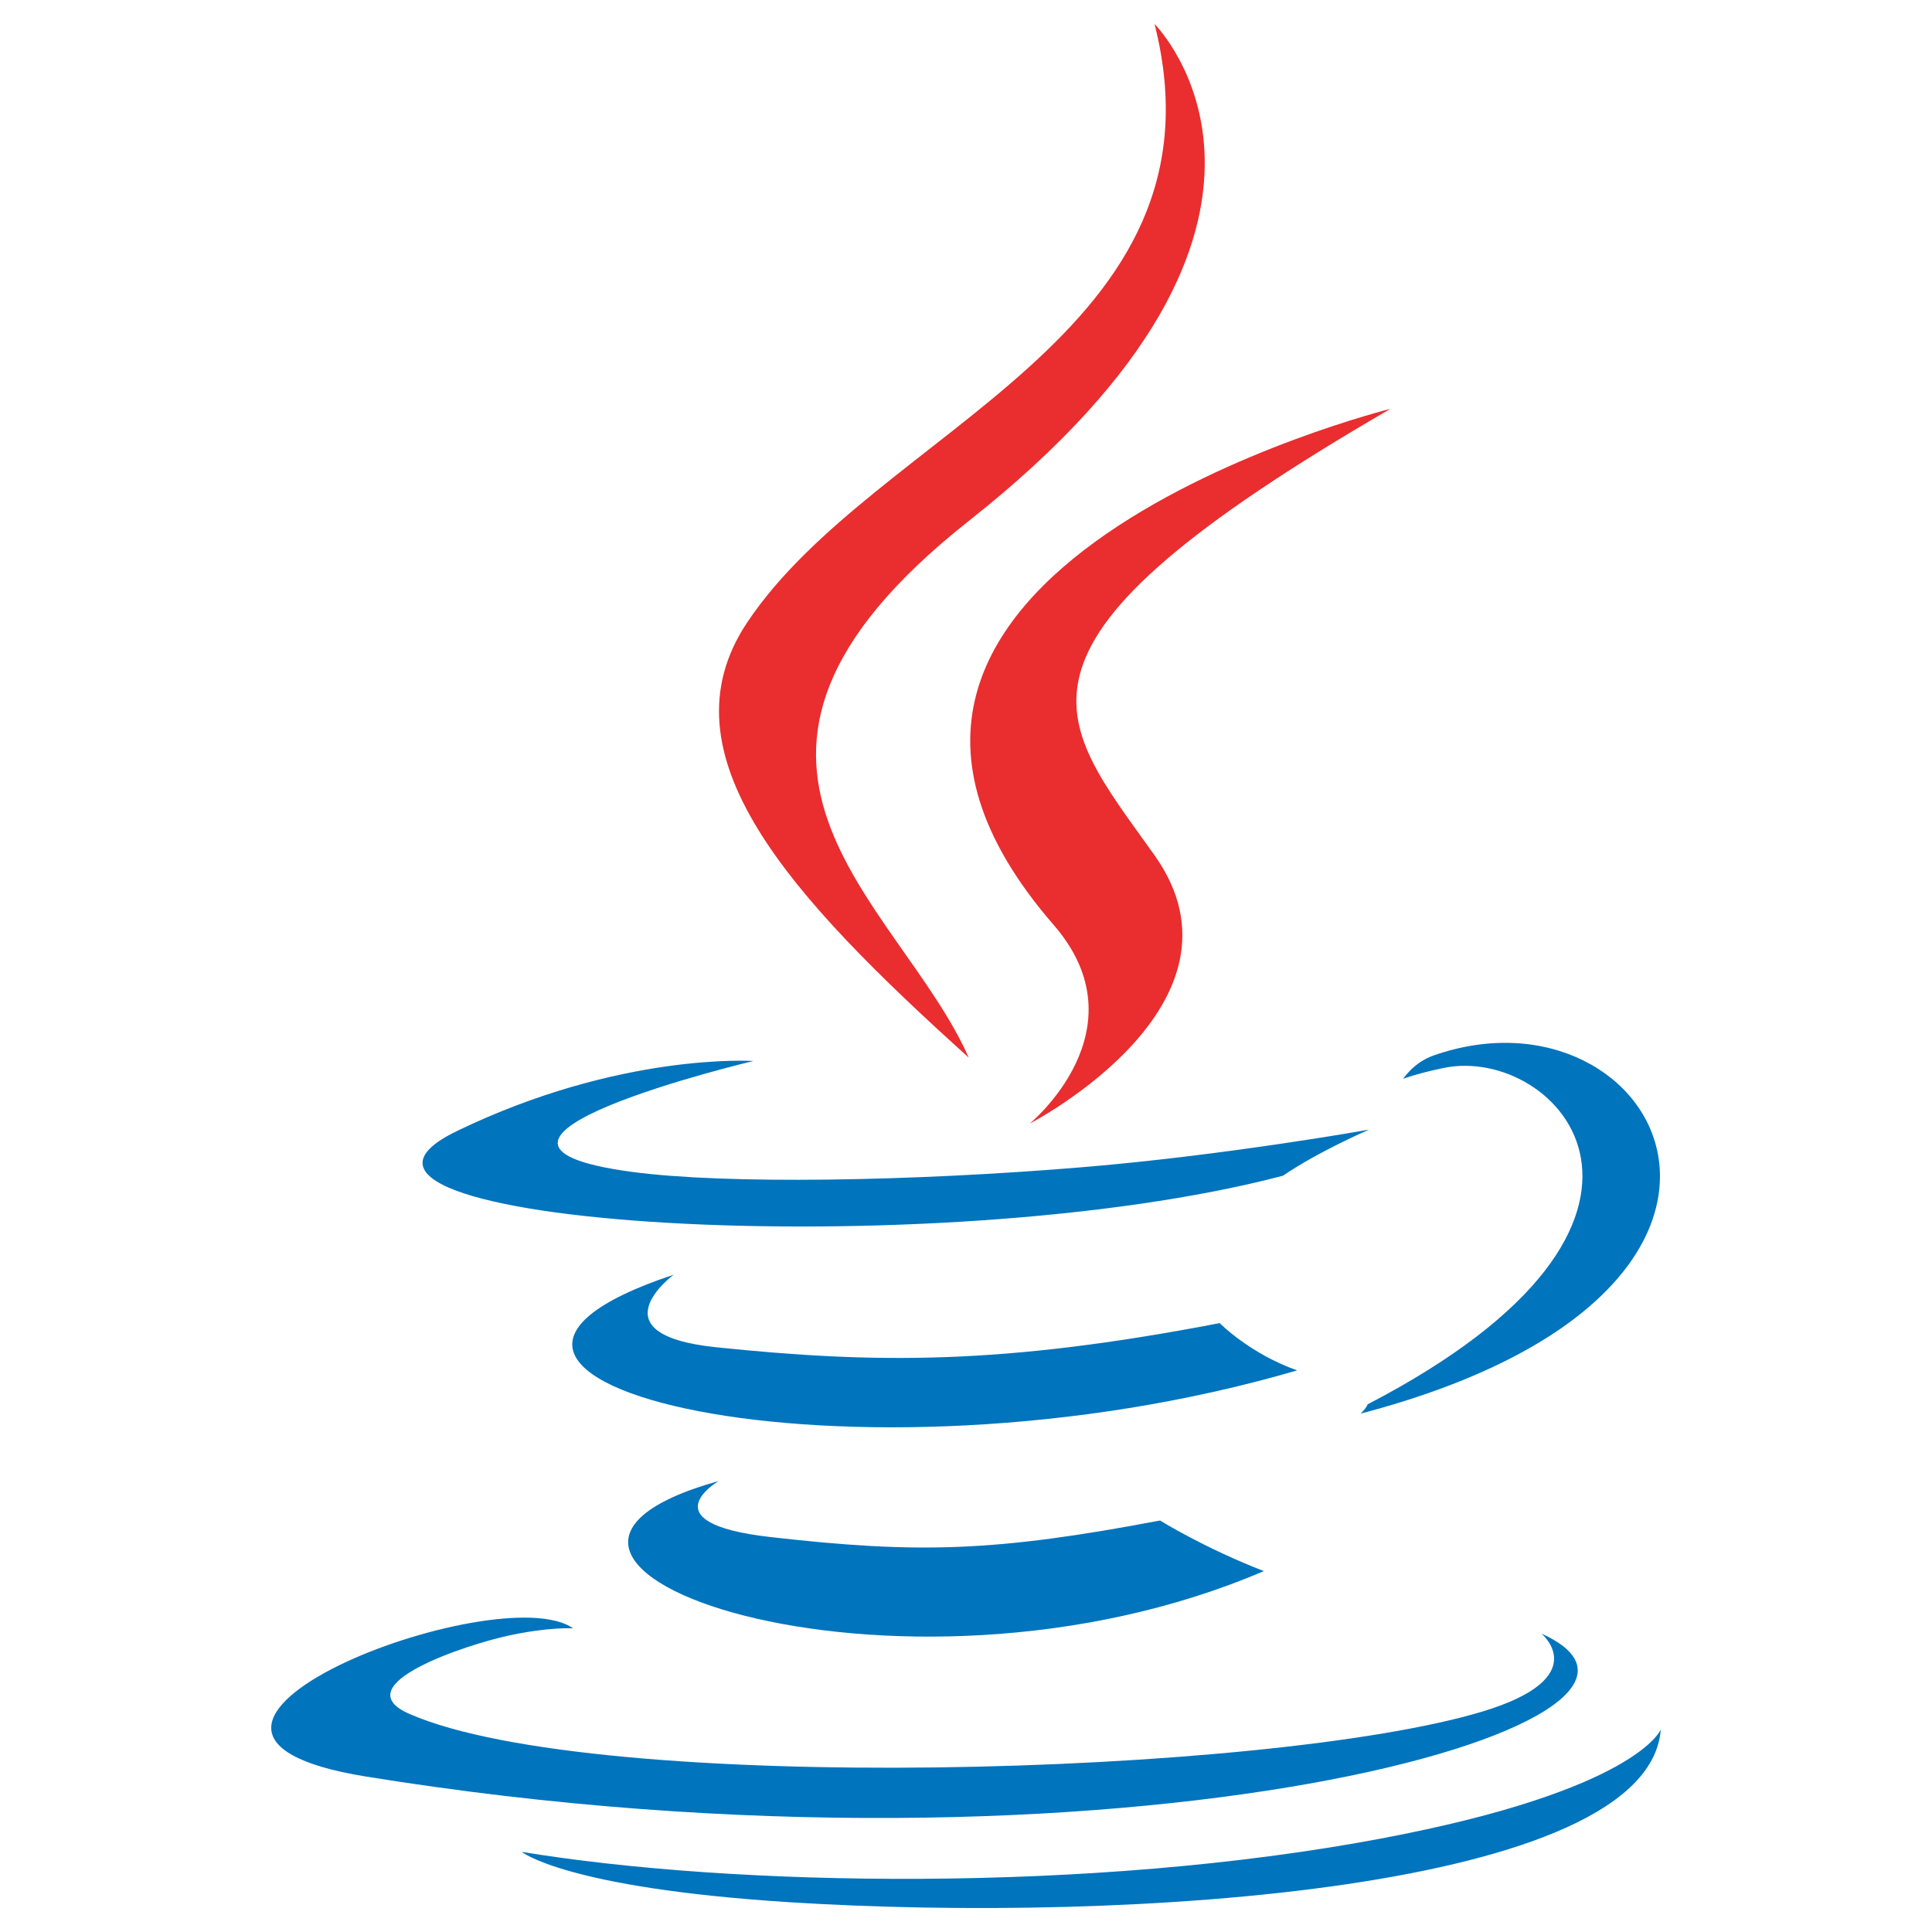
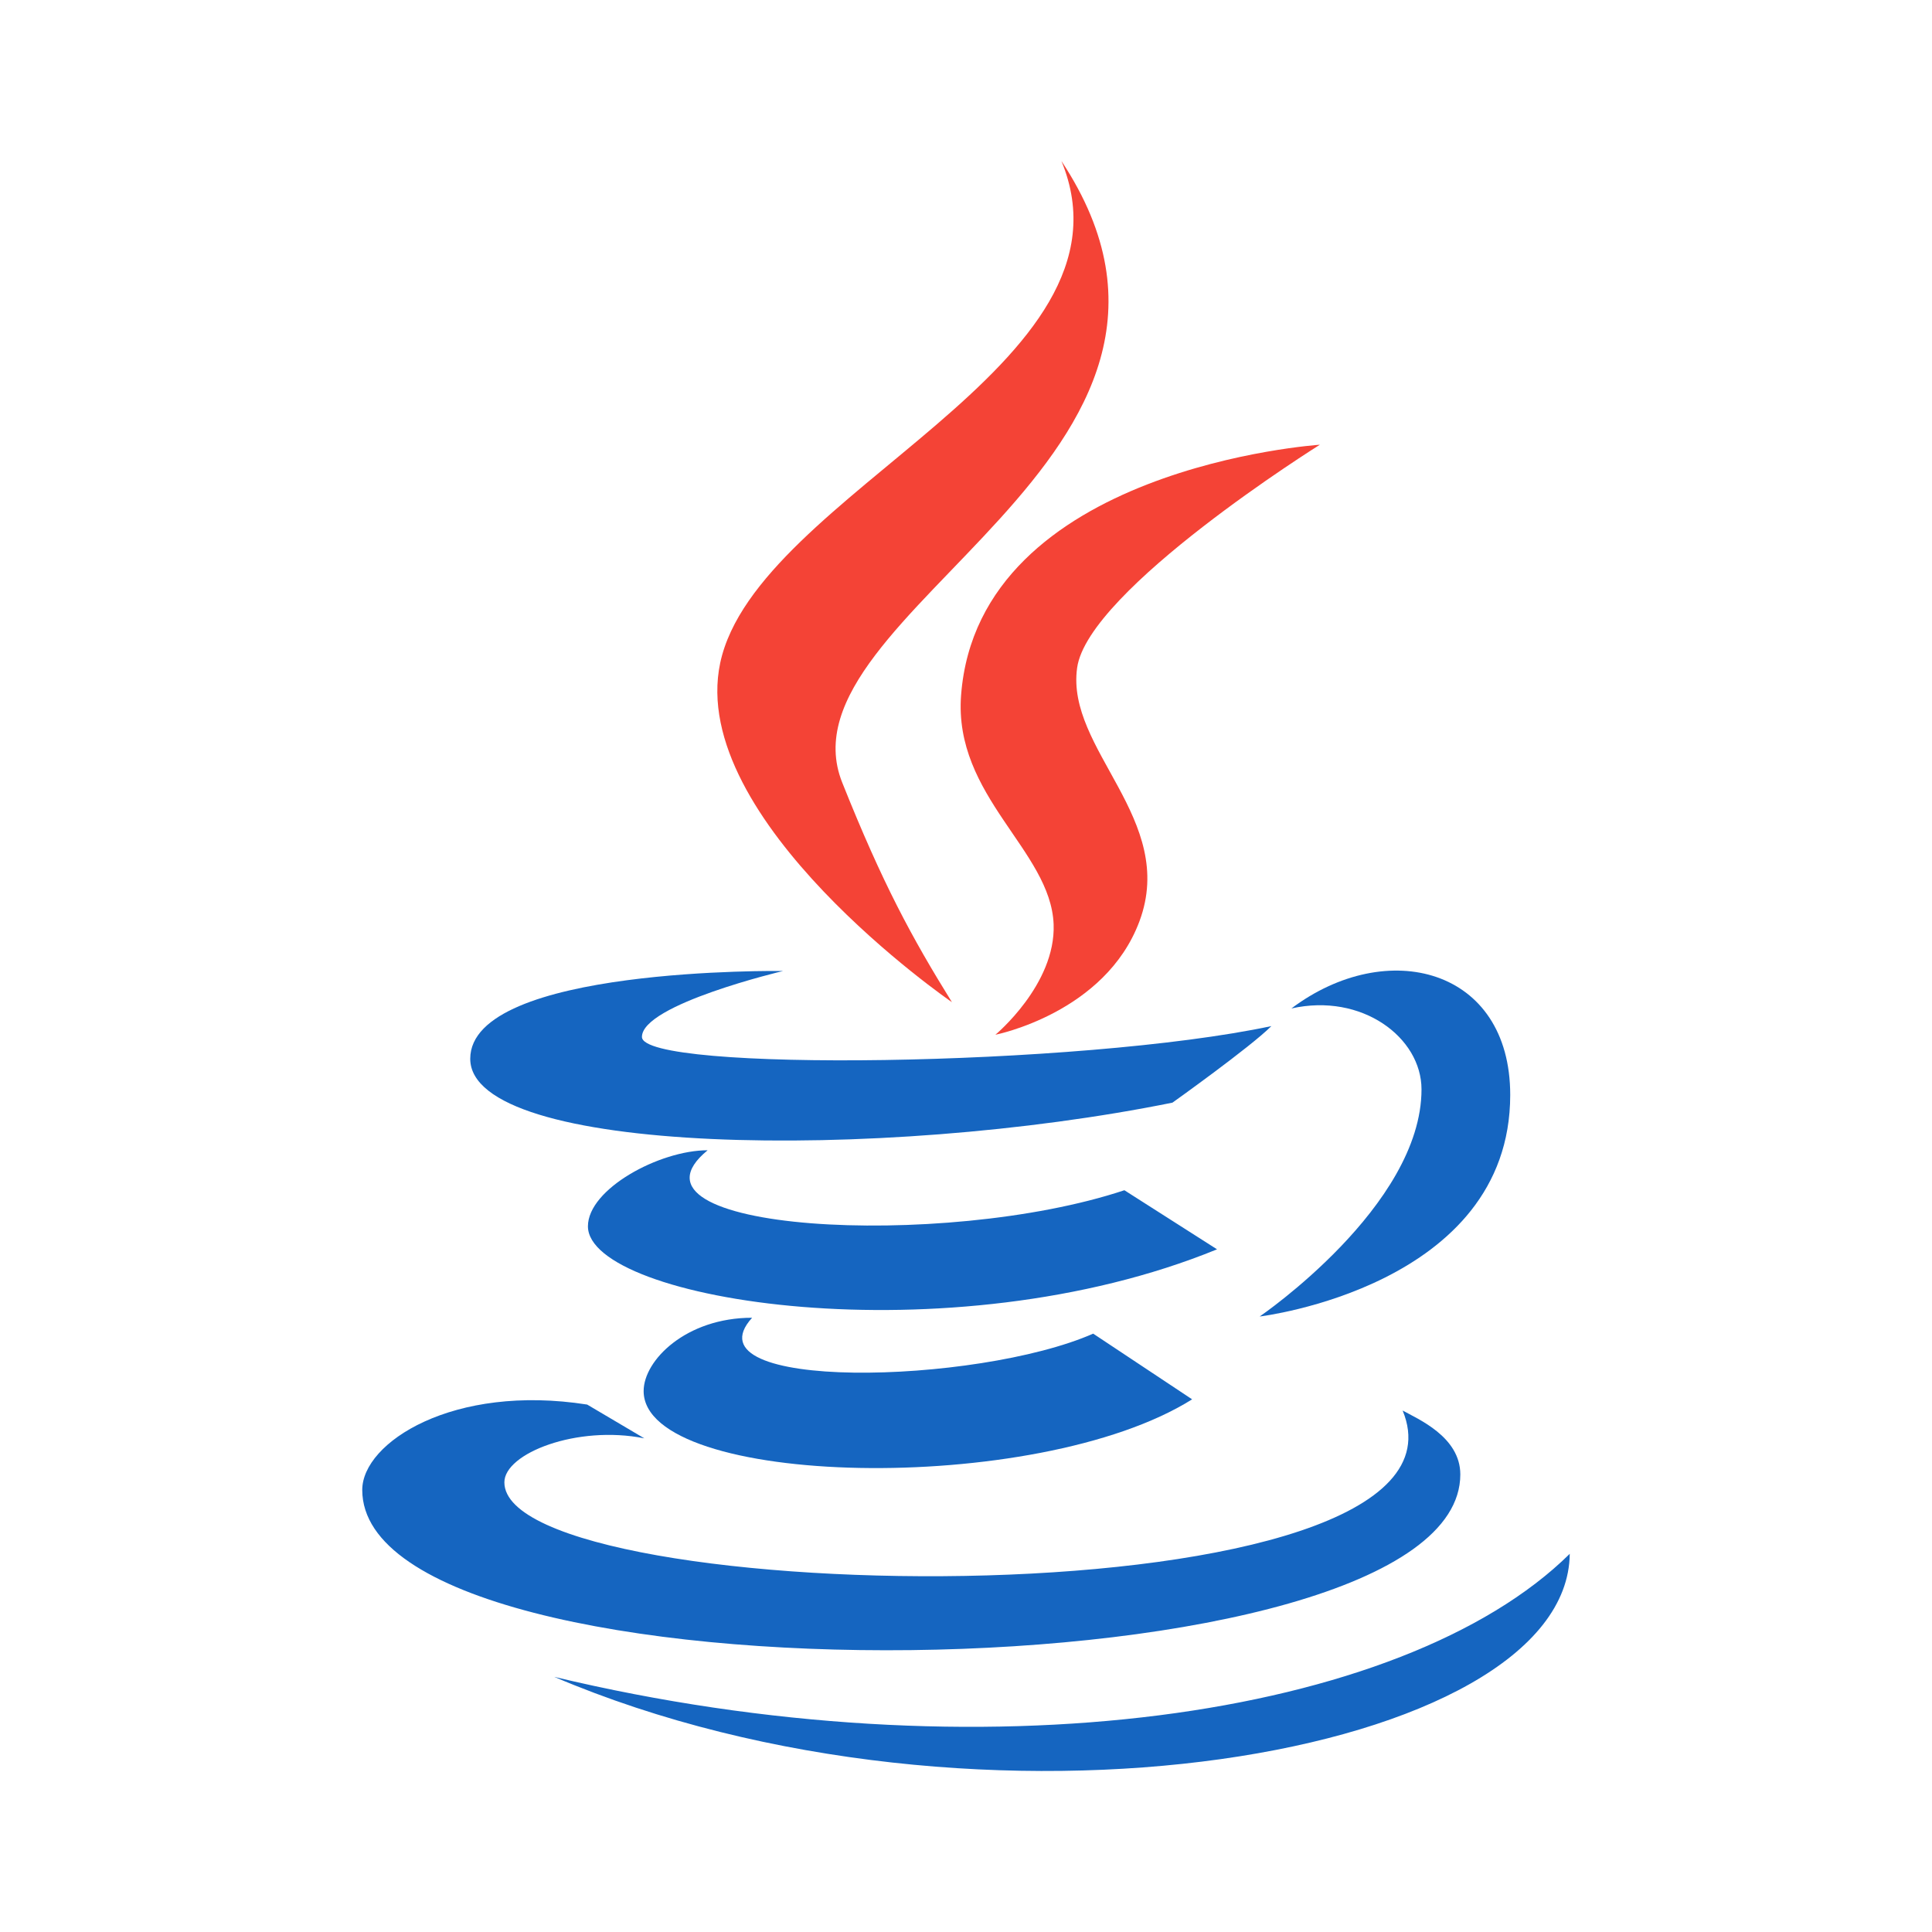
- <svg xmlns="http://www.w3.org/2000/svg" viewBox="0 0 128 128">
-   <path fill="#0074BD" d="M47.617 98.12s-4.767 2.774 3.397 3.71c9.892 1.13 14.947.968 25.845-1.092 0 0 2.871 1.795 6.873 3.351-24.439 10.47-55.308-.607-36.115-5.969zm-2.988-13.665s-5.348 3.959 2.823 4.805c10.567 1.091 18.91 1.18 33.354-1.6 0 0 1.993 2.025 5.132 3.131-29.542 8.64-62.446.68-41.309-6.336z" />
-   <path fill="#EA2D2E" d="M69.802 61.271c6.025 6.935-1.58 13.17-1.58 13.17s15.289-7.891 8.269-17.777c-6.559-9.215-11.587-13.792 15.635-29.58 0 .001-42.731 10.67-22.324 34.187z" />
-   <path fill="#0074BD" d="M102.123 108.229s3.529 2.91-3.888 5.159c-14.102 4.272-58.706 5.56-71.094.171-4.451-1.938 3.899-4.625 6.526-5.192 2.739-.593 4.303-.485 4.303-.485-4.953-3.487-32.013 6.85-13.743 9.815 49.821 8.076 90.817-3.637 77.896-9.468zM49.912 70.294s-22.686 5.389-8.033 7.348c6.188.828 18.518.638 30.011-.326 9.39-.789 18.813-2.474 18.813-2.474s-3.308 1.419-5.704 3.053c-23.042 6.061-67.544 3.238-54.731-2.958 10.832-5.239 19.644-4.643 19.644-4.643zm40.697 22.747c23.421-12.167 12.591-23.86 5.032-22.285-1.848.385-2.677.72-2.677.72s.688-1.079 2-1.543c14.953-5.255 26.451 15.503-4.823 23.725 0-.002.359-.327.468-.617z" />
-   <path fill="#EA2D2E" d="M76.491 1.587S89.459 14.563 64.188 34.51c-20.266 16.006-4.621 25.13-.007 35.559-11.831-10.673-20.509-20.07-14.688-28.815C58.041 28.42 81.722 22.195 76.491 1.587z" />
-   <path fill="#0074BD" d="M52.214 126.021c22.476 1.437 57-.8 57.817-11.436 0 0-1.571 4.032-18.577 7.231-19.186 3.612-42.854 3.191-56.887.874 0 .001 2.875 2.381 17.647 3.331z" />
+ <svg xmlns="http://www.w3.org/2000/svg" viewBox="0 0 48 48" width="144px" height="144px">
+   <g>
+     <path fill="#F44336" d="M23.65,24.898c-0.998-1.609-1.722-2.943-2.725-5.455C19.229,15.2,31.24,11.366,26.37,3.999c2.111,5.089-7.577,8.235-8.477,12.473C17.07,20.37,23.645,24.898,23.65,24.898z" />
+     <path fill="#F44336" d="M23.878,17.27c-0.192,2.516,2.229,3.857,2.299,5.695c0.056,1.496-1.447,2.743-1.447,2.743s2.728-0.536,3.579-2.818c0.945-2.534-1.834-4.269-1.548-6.298c0.267-1.938,6.031-5.543,6.031-5.543S24.311,11.611,23.878,17.27z" />
+   </g>
+   <g>
+     <path fill="#1565C0" d="M32.084,25.055c1.754-0.394,3.233,0.723,3.233,2.01c0,2.901-4.021,5.643-4.021,5.643s6.225-0.742,6.225-5.505C37.521,24.053,34.464,23.266,32.084,25.055z" />
+     <path fill="#1565C0" d="M29.129,27.395c0,0,1.941-1.383,2.458-1.902c-4.763,1.011-15.638,1.147-15.638,0.269c0-0.809,3.507-1.638,3.507-1.638s-7.773-0.112-7.773,2.181C11.683,28.695,21.858,28.866,29.129,27.395z" />
+     <path fill="#1565C0" d="M27.935,29.571c-4.509,1.499-12.814,1.02-10.354-0.993c-1.198,0-2.974,0.963-2.974,1.889c0,1.857,8.982,3.291,15.63,0.572L27.935,29.571z" />
+     <path fill="#1565C0" d="M18.686,32.739c-1.636,0-2.695,1.054-2.695,1.822c0,2.391,9.76,2.632,13.627,0.205l-2.458-1.632C24.271,34.404,17.014,34.579,18.686,32.739z" />
+     <path fill="#1565C0" d="M36.281,36.632c0-0.936-1.055-1.377-1.433-1.588c2.228,5.373-22.317,4.956-22.317,1.784c0-0.721,1.807-1.427,3.477-1.093l-1.42-0.839C11.26,34.374,9,35.837,9,37.017C9,42.52,36.281,42.255,36.281,36.632z" />
+     <path fill="#1565C0" d="M39,38.604c-4.146,4.095-14.659,5.587-25.231,3.057C24.341,46.164,38.95,43.628,39,38.604z" />
+   </g>
</svg>
